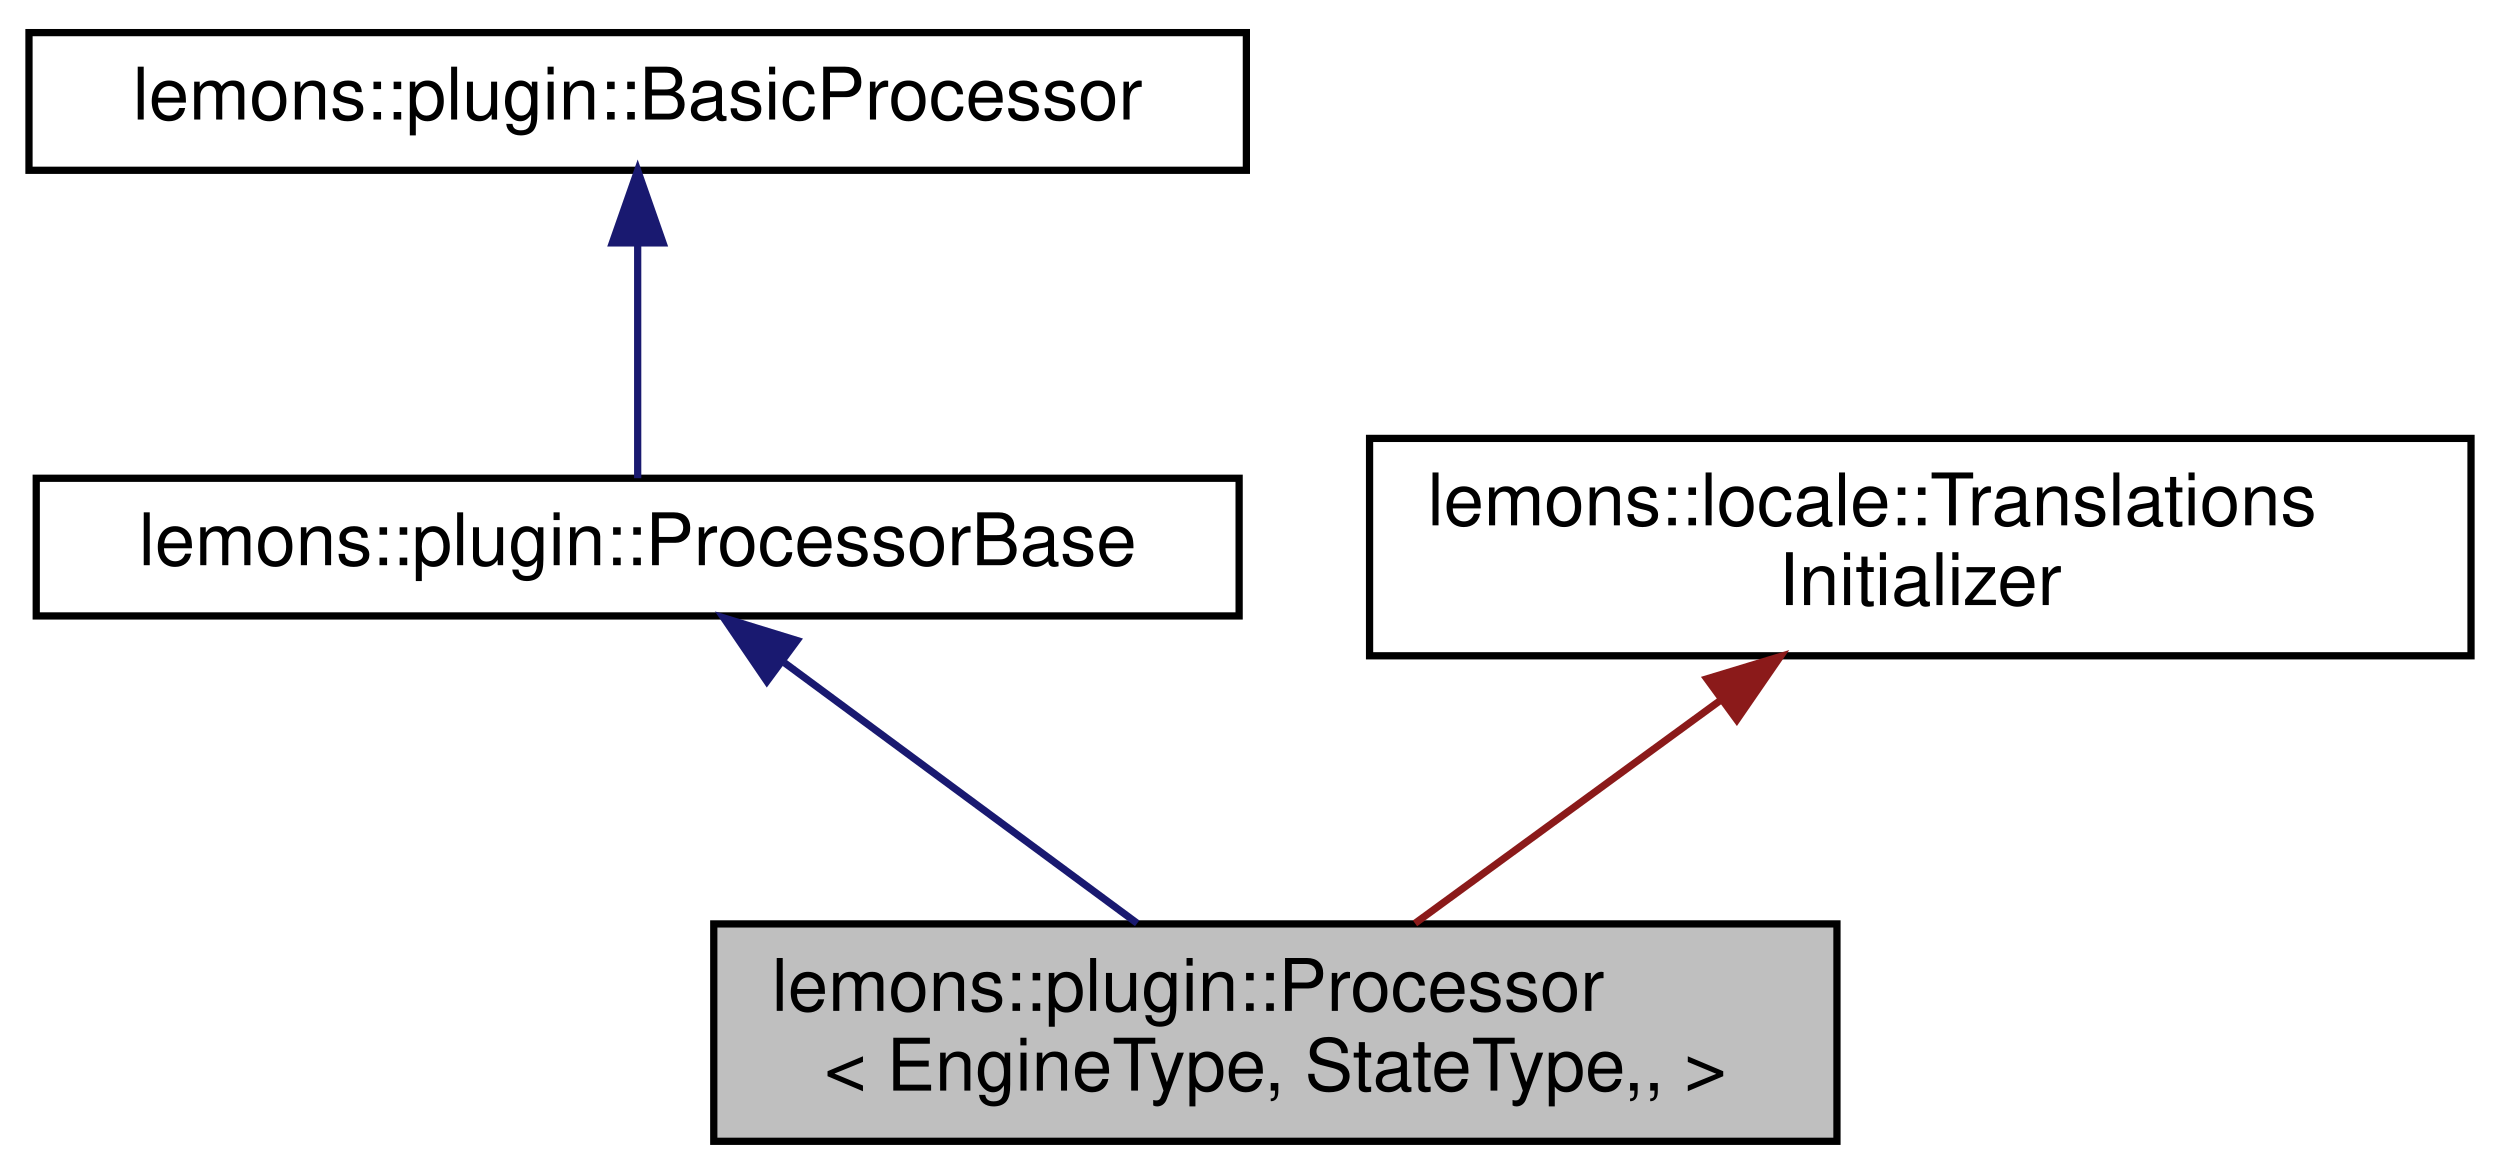
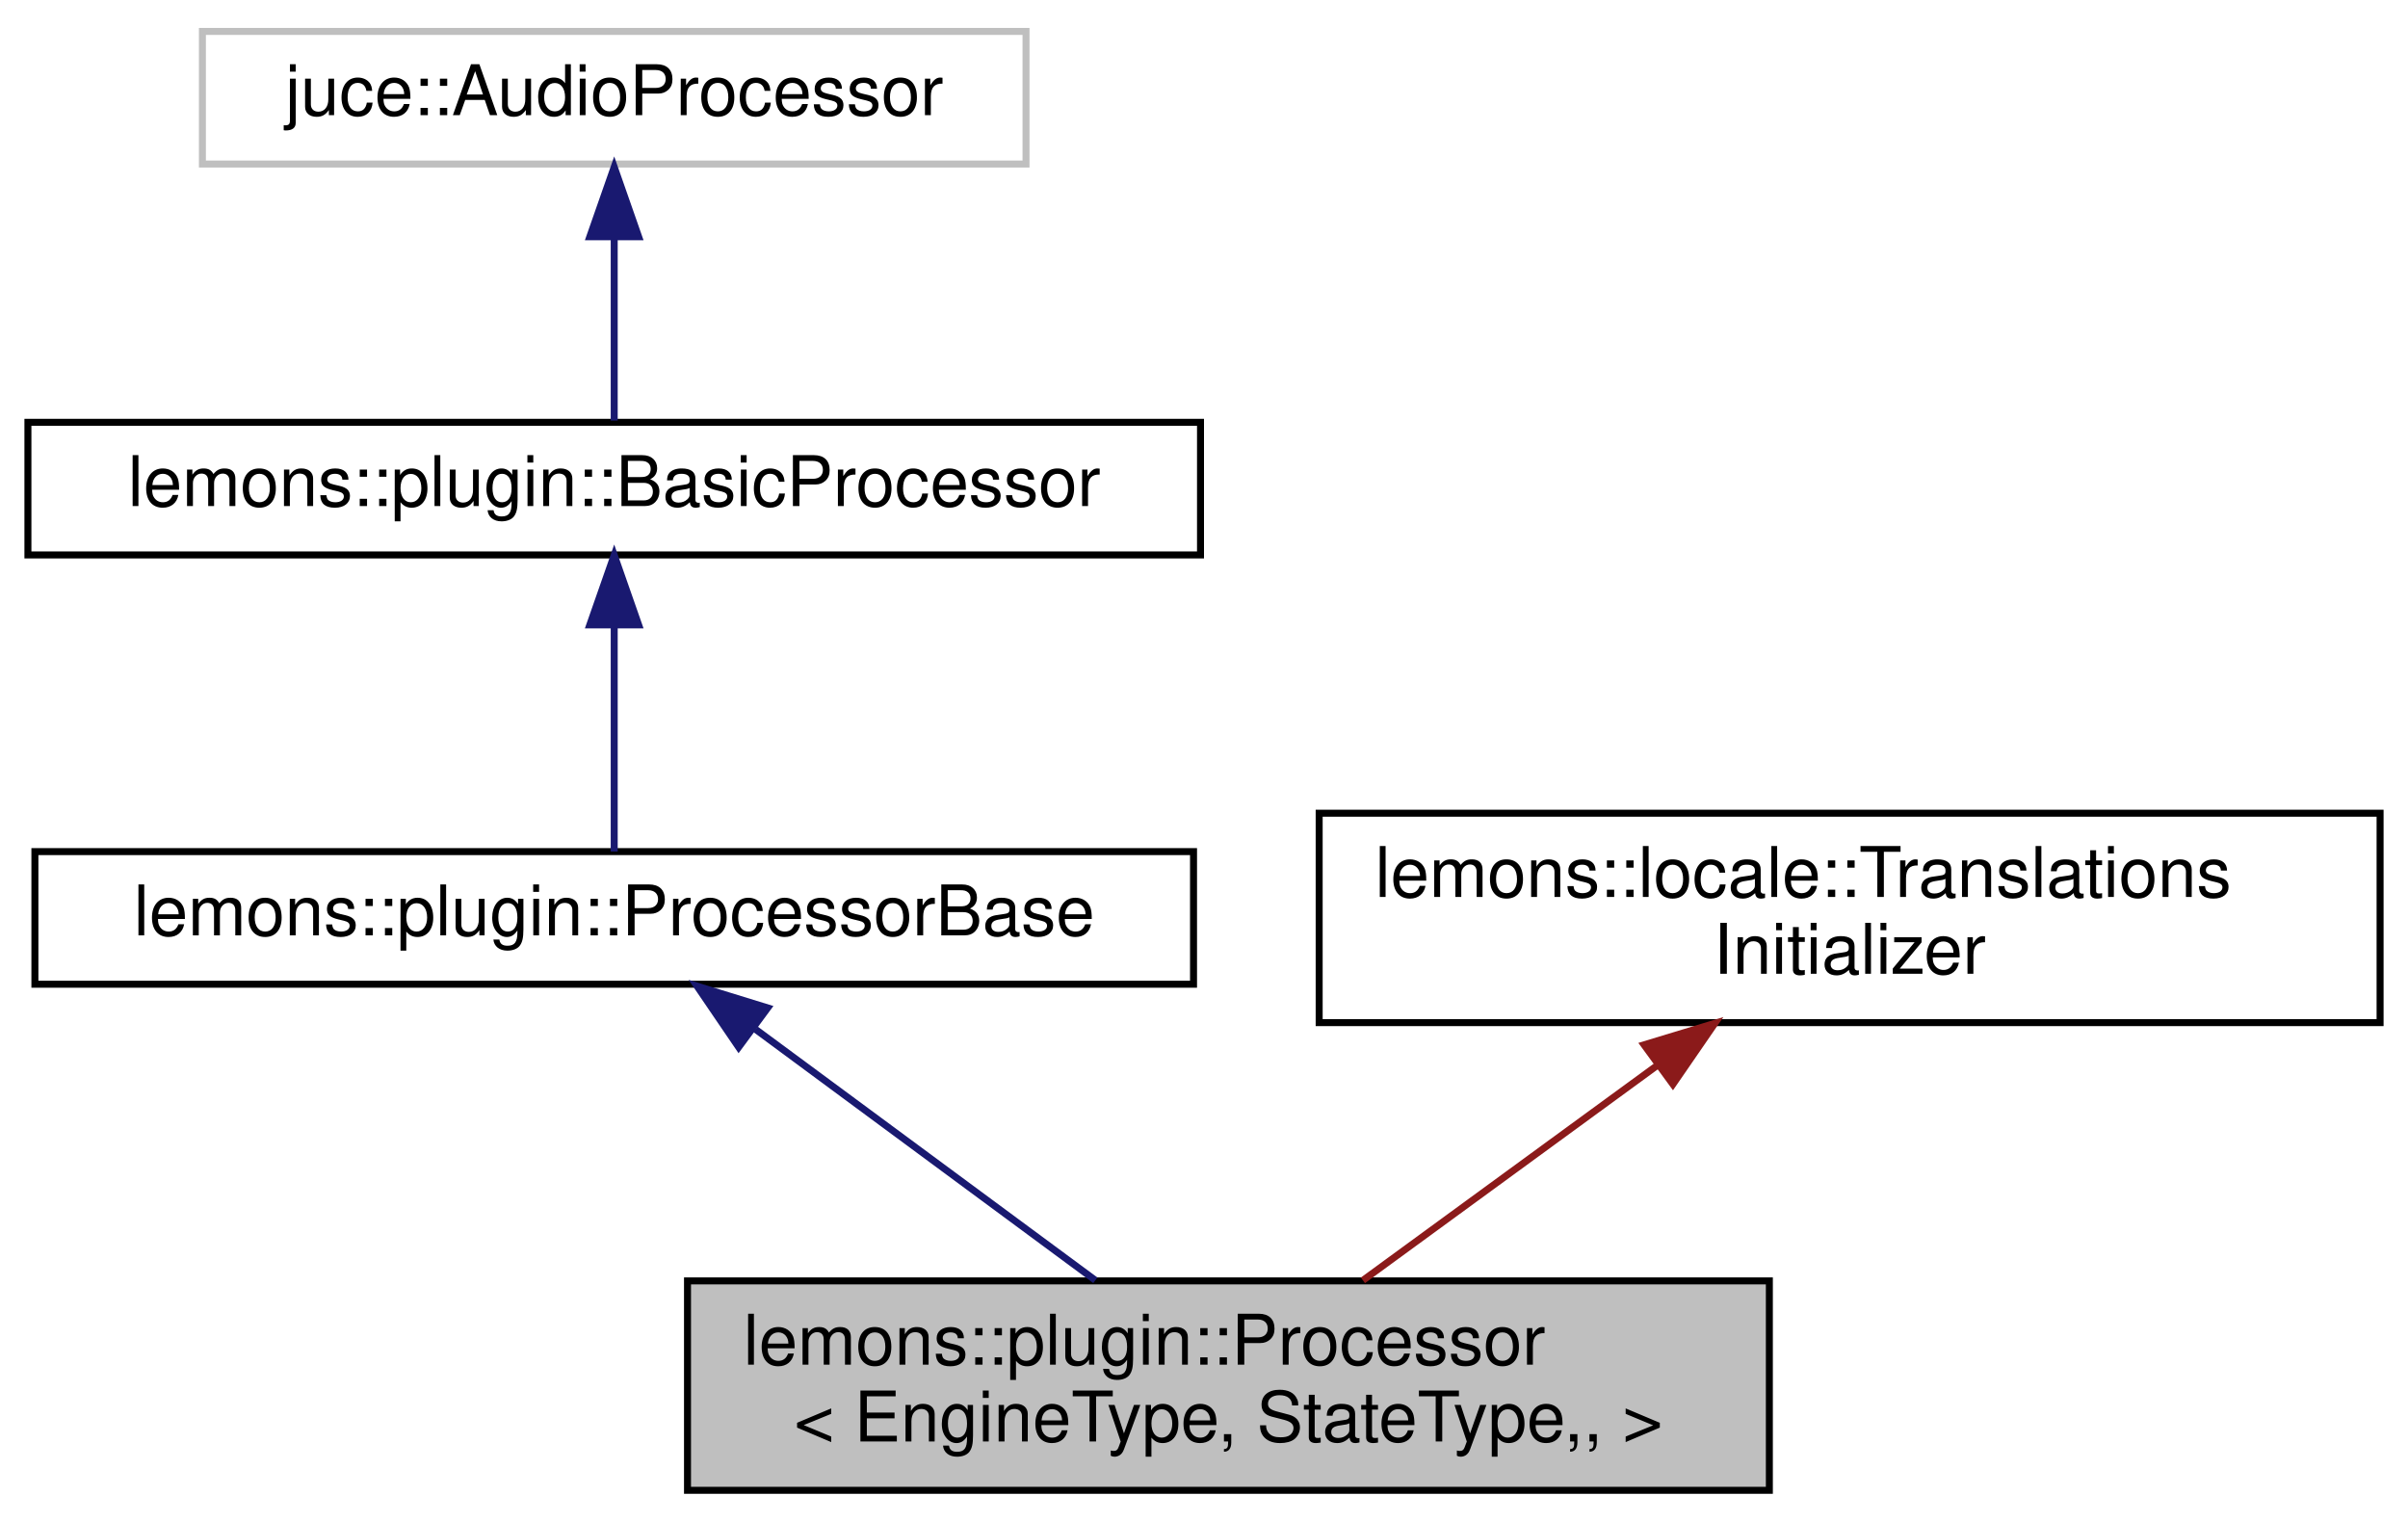
- <svg xmlns="http://www.w3.org/2000/svg" xmlns:xlink="http://www.w3.org/1999/xlink" width="345pt" height="162pt" viewBox="0.00 0.00 345.00 162.00">
-   <g id="graph0" class="graph" transform="scale(1 1) rotate(0) translate(4 158)">
+ <svg xmlns="http://www.w3.org/2000/svg" xmlns:xlink="http://www.w3.org/1999/xlink" width="345pt" height="218pt" viewBox="0.00 0.00 345.00 218.00">
+   <g id="graph0" class="graph" transform="scale(1 1) rotate(0) translate(4 214)">
    <g id="node1" class="node">
      <g id="a_node1">
        <a xlink:title=" ">
          <polygon fill="#bfbfbf" stroke="black" points="94.5,-0.5 94.5,-30.5 249.5,-30.5 249.5,-0.5 94.5,-0.5" />
          <text text-anchor="start" x="102.5" y="-18.5" font-family="Helvetica,sans-Serif" font-size="10.00">lemons::plugin::Processor</text>
          <text text-anchor="middle" x="172" y="-7.5" font-family="Helvetica,sans-Serif" font-size="10.00">&lt; EngineType, StateType,, &gt;</text>
        </a>
      </g>
    </g>
    <g id="node2" class="node">
      <g id="a_node2">
        <a xlink:href="classlemons_1_1plugin_1_1_processor_base.html" target="_top" xlink:title=" ">
          <polygon fill="none" stroke="black" points="1,-73 1,-92 167,-92 167,-73 1,-73" />
          <text text-anchor="middle" x="84" y="-80" font-family="Helvetica,sans-Serif" font-size="10.00">lemons::plugin::ProcessorBase</text>
        </a>
      </g>
    </g>
    <g id="edge1" class="edge">
      <path fill="none" stroke="midnightblue" d="M104.25,-66.54C118.89,-55.73 138.56,-41.2 152.93,-30.59" />
      <polygon fill="midnightblue" stroke="midnightblue" points="101.83,-63.98 95.87,-72.73 105.99,-69.61 101.83,-63.98" />
    </g>
    <g id="node3" class="node">
      <g id="a_node3">
        <a xlink:href="classlemons_1_1plugin_1_1_basic_processor.html" target="_top" xlink:title=" ">
          <polygon fill="none" stroke="black" points="0,-134.5 0,-153.5 168,-153.5 168,-134.5 0,-134.5" />
          <text text-anchor="middle" x="84" y="-141.5" font-family="Helvetica,sans-Serif" font-size="10.00">lemons::plugin::BasicProcessor</text>
        </a>
      </g>
    </g>
    <g id="edge2" class="edge">
      <path fill="none" stroke="midnightblue" d="M84,-124.32C84,-113.5 84,-100.4 84,-92.01" />
      <polygon fill="midnightblue" stroke="midnightblue" points="80.5,-124.48 84,-134.48 87.5,-124.48 80.5,-124.48" />
    </g>
    <g id="node4" class="node">
      <g id="a_node4">
+         <a xlink:title=" ">
+           <polygon fill="none" stroke="#bfbfbf" points="25,-190.5 25,-209.5 143,-209.5 143,-190.5 25,-190.5" />
+           <text text-anchor="middle" x="84" y="-197.5" font-family="Helvetica,sans-Serif" font-size="10.00">juce::AudioProcessor</text>
+         </a>
+       </g>
+     </g>
+     <g id="edge3" class="edge">
+       <path fill="none" stroke="midnightblue" d="M84,-179.8C84,-170.91 84,-160.78 84,-153.75" />
+       <polygon fill="midnightblue" stroke="midnightblue" points="80.5,-180.08 84,-190.08 87.5,-180.08 80.5,-180.08" />
+     </g>
+     <g id="node5" class="node">
+       <g id="a_node5">
        <a xlink:href="structlemons_1_1locale_1_1_translations_initializer.html" target="_top" xlink:title=" ">
          <polygon fill="none" stroke="black" points="185,-67.5 185,-97.5 337,-97.5 337,-67.5 185,-67.5" />
          <text text-anchor="start" x="193" y="-85.5" font-family="Helvetica,sans-Serif" font-size="10.00">lemons::locale::Translations</text>
          <text text-anchor="middle" x="261" y="-74.5" font-family="Helvetica,sans-Serif" font-size="10.00">Initializer</text>
        </a>
      </g>
    </g>
-     <g id="edge3" class="edge">
+     <g id="edge4" class="edge">
      <path fill="none" stroke="#8b1a1a" d="M233.55,-61.45C219.86,-51.45 203.63,-39.6 191.27,-30.58" />
      <polygon fill="#8b1a1a" stroke="#8b1a1a" points="231.55,-64.32 241.69,-67.4 235.68,-58.67 231.55,-64.32" />
    </g>
  </g>
</svg>
